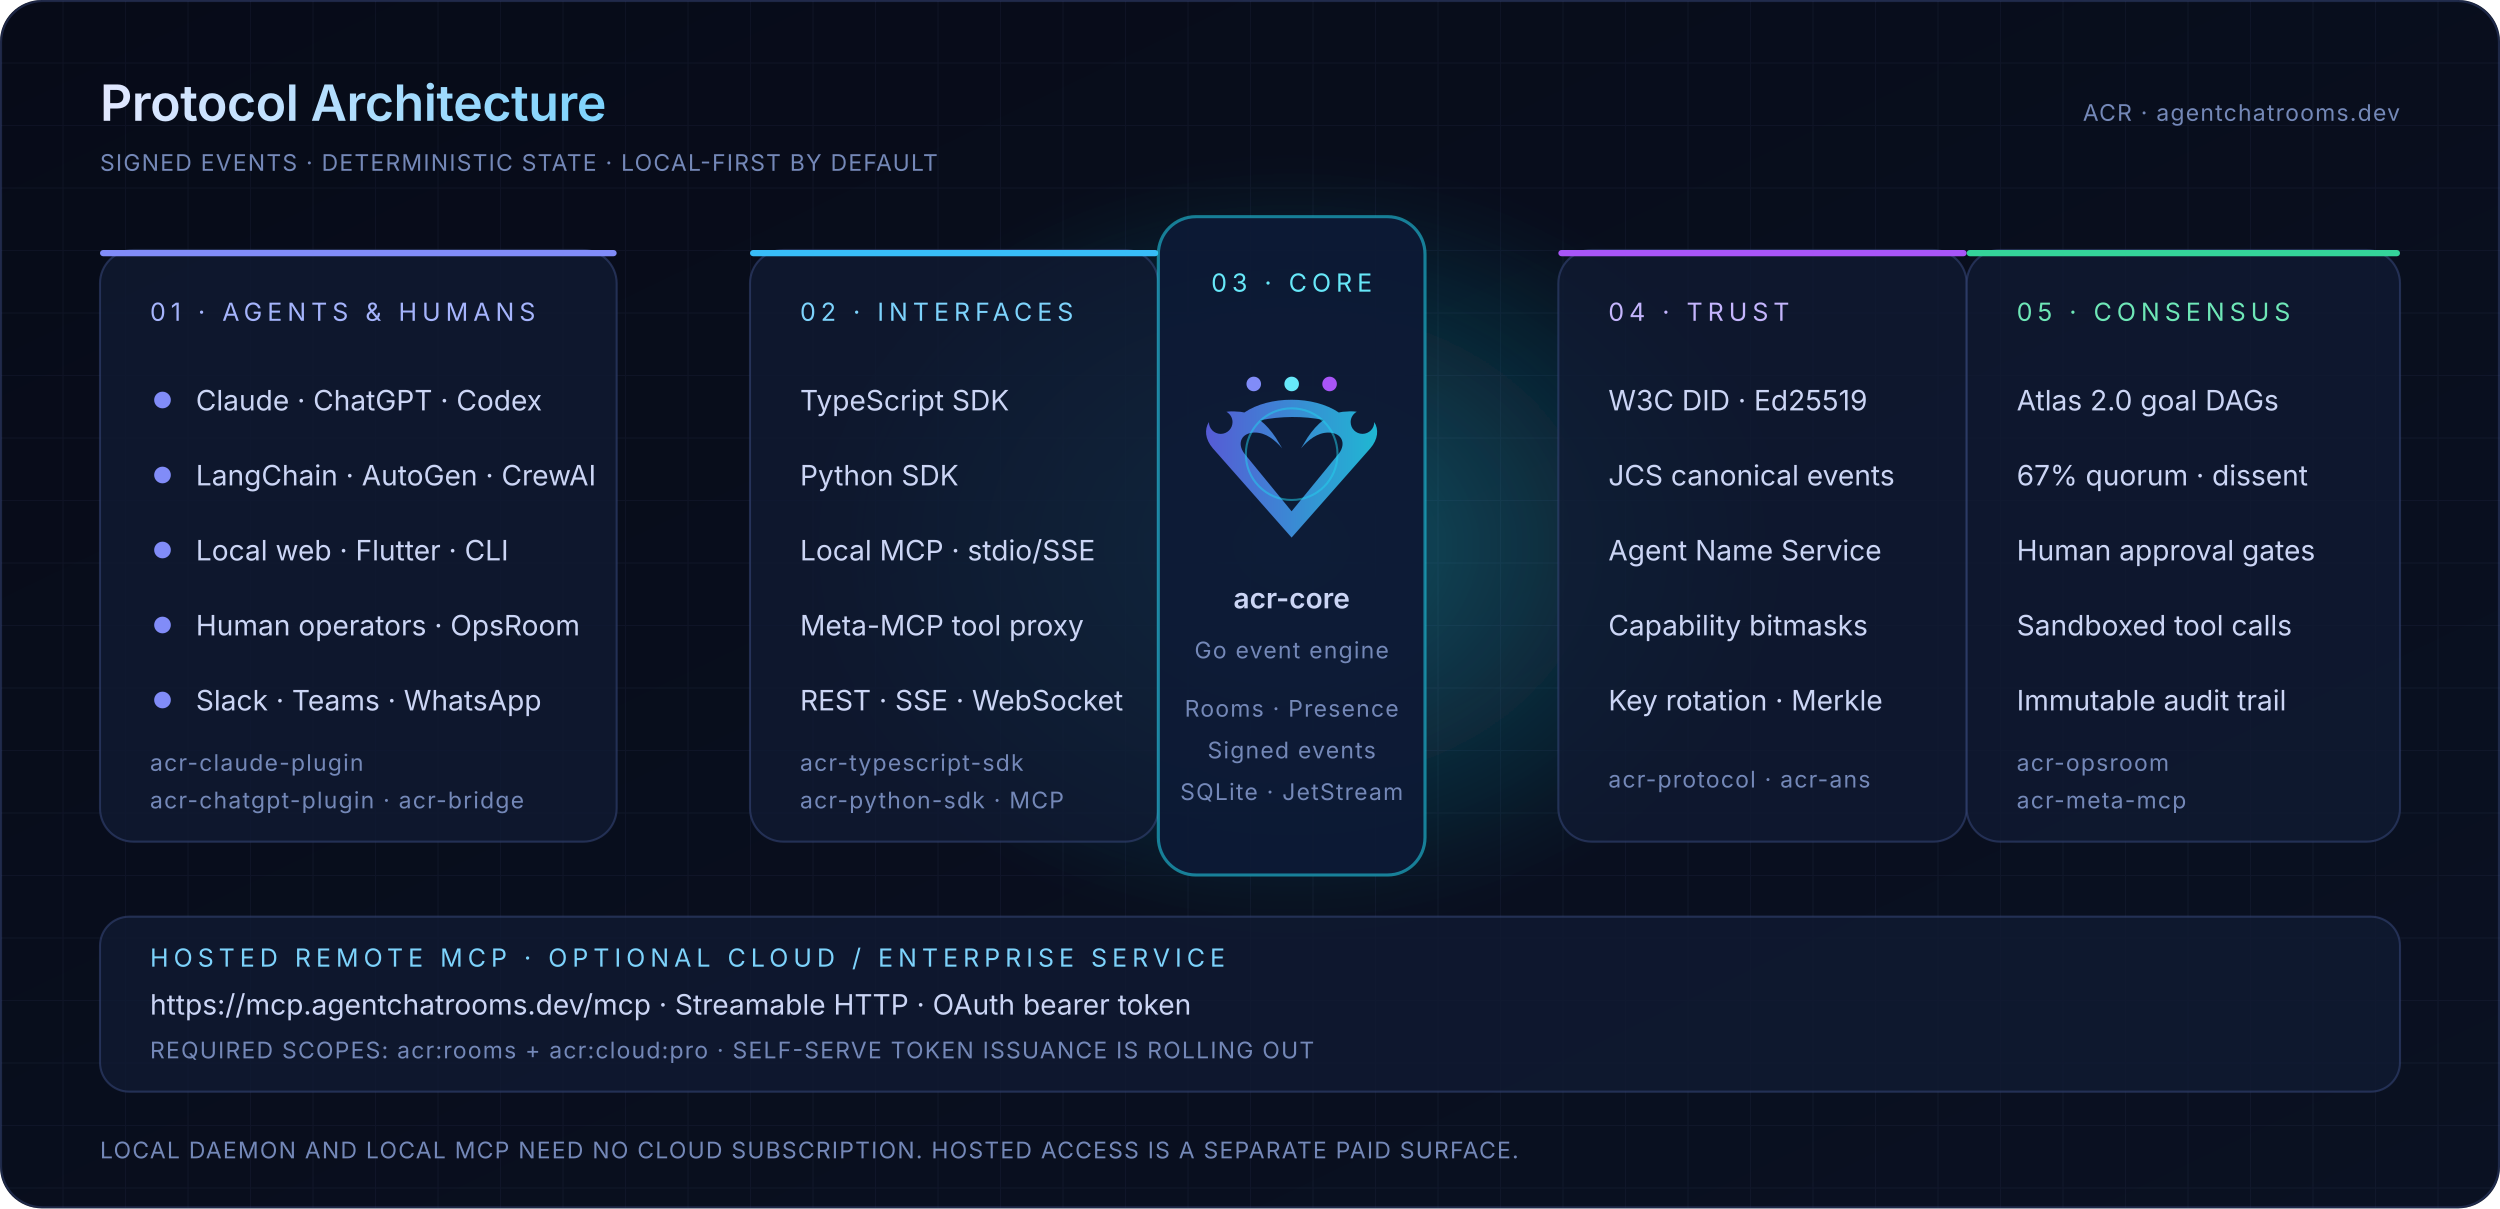
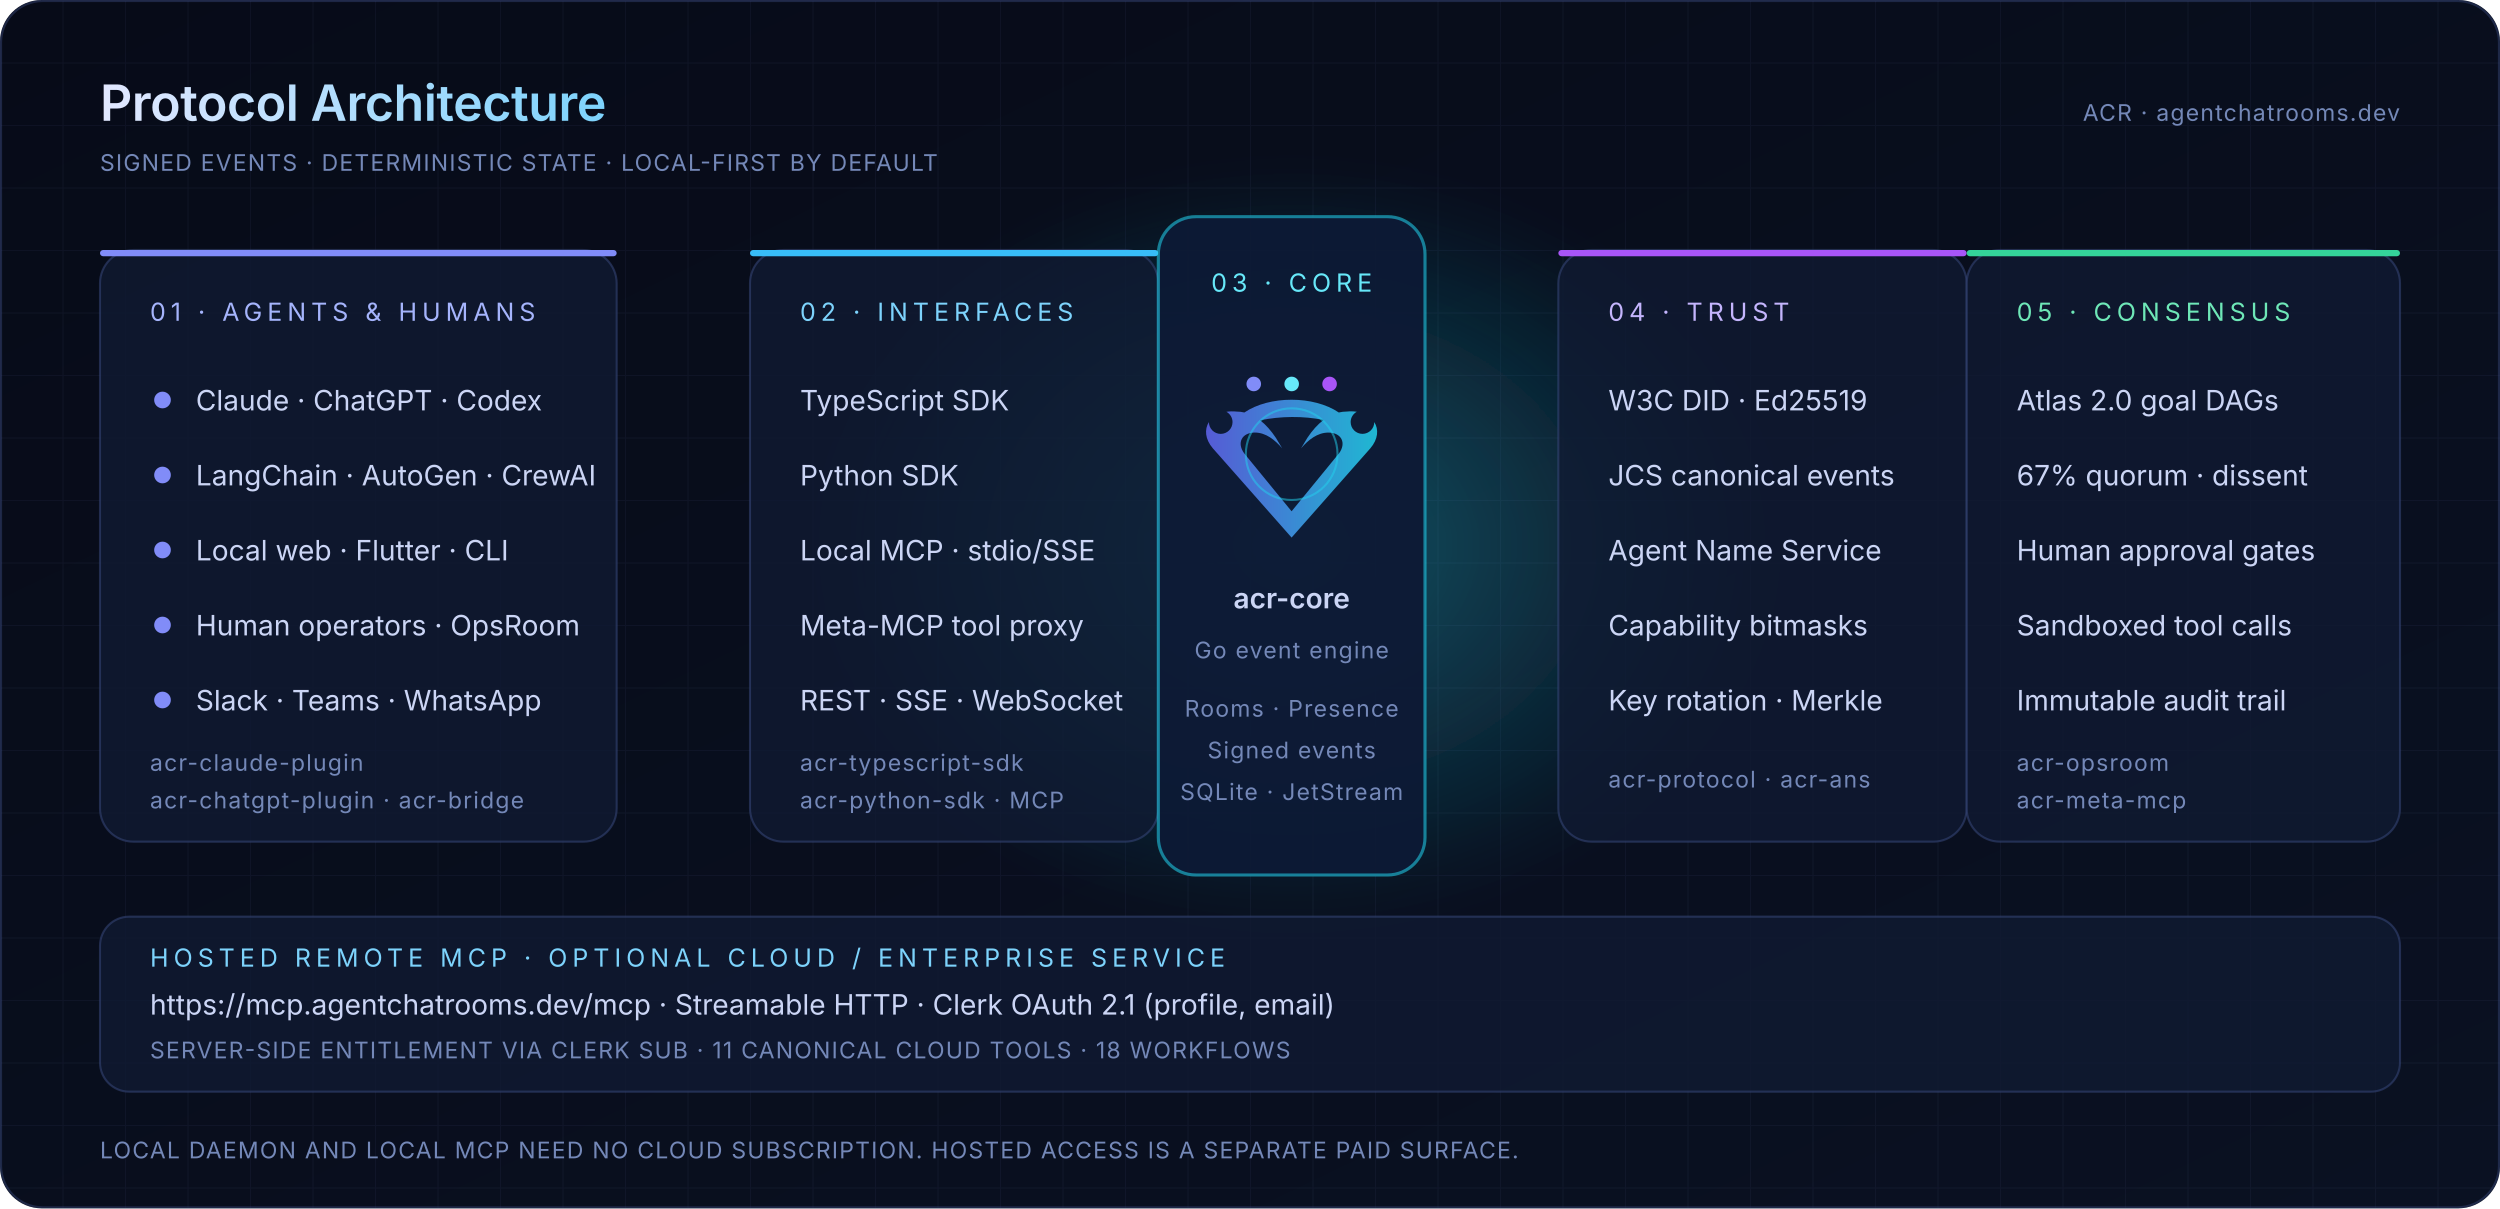
<svg xmlns="http://www.w3.org/2000/svg" width="1200" height="580" viewBox="0 0 1200 580" role="img" aria-label="ACR architecture: agent plugins and local clients, TypeScript and Python SDKs, local and Meta-MCP, acr-core, decentralized identity, OpsRoom consensus and optional paid hosted Remote MCP">
  <defs>
    <linearGradient id="arc-bg" x1="0" y1="0" x2="1" y2="1">
      <stop offset="0%" stop-color="#070b18" />
      <stop offset="100%" stop-color="#0a1122" />
    </linearGradient>
    <linearGradient id="arc-flow" x1="0" y1="0" x2="1" y2="0">
      <stop offset="0%" stop-color="#6366f1" />
      <stop offset="100%" stop-color="#22d3ee" />
    </linearGradient>
    <linearGradient id="arc-heading" x1="0" y1="0" x2="1" y2="0">
      <stop offset="0%" stop-color="#e2e8ff" />
      <stop offset="100%" stop-color="#7dd3fc" />
    </linearGradient>
    <radialGradient id="arc-core-glow" cx="50%" cy="50%" r="50%">
      <stop offset="0%" stop-color="#22d3ee" stop-opacity="0.35" />
      <stop offset="100%" stop-color="#22d3ee" stop-opacity="0" />
    </radialGradient>
    <pattern id="arc-grid" width="30" height="30" patternUnits="userSpaceOnUse">
      <path d="M30 0H0V30" fill="none" stroke="#8ea0ff" stroke-opacity="0.05" stroke-width="1" />
    </pattern>
    <clipPath id="arc-clip">
      <rect width="1200" height="580" rx="20" />
    </clipPath>
    <filter id="arc-soft" x="-50%" y="-50%" width="200%" height="200%">
      <feGaussianBlur stdDeviation="10" />
    </filter>
    <style>
      .arc-fs { font-family: 'Segoe UI', Inter, 'Helvetica Neue', Arial, sans-serif; }
      .card { fill: #101a33; fill-opacity: .78; stroke: #38487a; stroke-opacity: .55; }
      .col-title { font-size: 12px; letter-spacing: 2.4px; }
      .item { font-size: 13.5px; fill: #cbd5f5; }
      .muted { font-size: 11px; fill: #7488b8; letter-spacing: .6px; }

      @keyframes arc-dash { to { stroke-dashoffset: -220; } }
      @keyframes arc-fade-in { from { opacity: 0; transform: translateY(12px); } to { opacity: 1; transform: translateY(0); } }
      @keyframes arc-pulse { 0%,100% { opacity: .3; } 50% { opacity: .9; } }
      @keyframes arc-breathe { 0%,100% { transform: scale(1); opacity: .5; } 50% { transform: scale(1.08); opacity: .95; } }
      @keyframes arc-type-bounce { 0%,60%,100% { transform: translateY(0); opacity: .4; } 30% { transform: translateY(-3px); opacity: 1; } }

      .wire { stroke-dasharray: 6 10; animation: arc-dash 6s linear infinite; }
      .col-1 { animation: arc-fade-in .8s cubic-bezier(.2,.8,.25,1) .05s both; }
      .col-2 { animation: arc-fade-in .8s cubic-bezier(.2,.8,.25,1) .2s both; }
      .col-3 { animation: arc-fade-in .8s cubic-bezier(.2,.8,.25,1) .35s both; }
      .col-4 { animation: arc-fade-in .8s cubic-bezier(.2,.8,.25,1) .5s both; }
      .pulse { animation: arc-pulse 3s ease-in-out infinite; }
      .core-halo { transform-origin: 620px 262px; animation: arc-breathe 5s ease-in-out infinite; }
      .core-typing-dot-1 { animation: arc-type-bounce 1.4s ease-in-out infinite; }
      .core-typing-dot-2 { animation: arc-type-bounce 1.4s ease-in-out .18s infinite; }
      .core-typing-dot-3 { animation: arc-type-bounce 1.4s ease-in-out .36s infinite; }

      @media (prefers-reduced-motion: reduce) {
        .wire, .col-1, .col-2, .col-3, .col-4, .pulse, .core-halo,
        .core-typing-dot-1, .core-typing-dot-2, .core-typing-dot-3 { animation: none; }
        .packets, .core-ring { display: none; }
      }
    </style>
  </defs>
  <g clip-path="url(#arc-clip)" class="arc-fs">
    <rect width="1200" height="580" fill="url(#arc-bg)" />
    <rect width="1200" height="580" fill="url(#arc-grid)" />
    <ellipse class="core-halo" cx="620" cy="262" rx="230" ry="180" fill="url(#arc-core-glow)" filter="url(#arc-soft)" />
    <text x="48" y="58" fill="url(#arc-heading)" font-size="24" font-weight="600" letter-spacing="-0.2">Protocol Architecture</text>
    <text x="48" y="82" class="muted">SIGNED EVENTS · DETERMINISTIC STATE · LOCAL-FIRST BY DEFAULT</text>
    <text x="1152" y="58" class="muted" text-anchor="end" font-size="12" letter-spacing="2.2">ACR · agentchatrooms.dev</text>
    <g fill="none" stroke="url(#arc-flow)" stroke-opacity="0.55" stroke-width="1.6">
      <path class="wire" d="M296 262 H360" />
      <path class="wire" d="M556 262 H492" />
      <path class="wire" d="M684 262 H748" />
      <path class="wire" d="M944 262 H880" />
    </g>
    <g class="packets">
      <circle r="3.4" fill="#a5b4fc">
        <animateMotion dur="4s" repeatCount="indefinite" path="M296 262 H360" />
        <animate attributeName="opacity" values="0;1;1;0" dur="4s" repeatCount="indefinite" />
      </circle>
      <circle r="3.4" fill="#7dd3fc">
        <animateMotion dur="4s" begin="0.9s" repeatCount="indefinite" path="M492 262 H556" />
        <animate attributeName="opacity" values="0;1;1;0" dur="4s" begin="0.9s" repeatCount="indefinite" />
      </circle>
      <circle r="3.4" fill="#67e8f9">
        <animateMotion dur="4s" begin="1.8s" repeatCount="indefinite" path="M684 262 H748" />
        <animate attributeName="opacity" values="0;1;1;0" dur="4s" begin="1.8s" repeatCount="indefinite" />
      </circle>
      <circle r="3.4" fill="#c4b5fd">
        <animateMotion dur="4s" begin="2.7s" repeatCount="indefinite" path="M880 262 H944" />
        <animate attributeName="opacity" values="0;1;1;0" dur="4s" begin="2.7s" repeatCount="indefinite" />
      </circle>
    </g>
    <g class="col-1">
      <rect x="48" y="120" width="248" height="284" rx="16" class="card" />
      <rect x="48" y="120" width="248" height="3" rx="1.5" fill="#818cf8" />
      <text x="72" y="154" class="col-title" fill="#a5b4fc">01 · AGENTS &amp; HUMANS</text>
      <g class="item">
        <circle class="pulse" cx="78" cy="192" r="4" fill="#818cf8" />
        <text x="94" y="197">Claude · ChatGPT · Codex</text>
        <circle class="pulse" cx="78" cy="228" r="4" fill="#818cf8" />
        <text x="94" y="233">LangChain · AutoGen · CrewAI</text>
        <circle class="pulse" cx="78" cy="264" r="4" fill="#818cf8" />
        <text x="94" y="269">Local web · Flutter · CLI</text>
        <circle class="pulse" cx="78" cy="300" r="4" fill="#818cf8" />
        <text x="94" y="305">Human operators · OpsRoom</text>
        <circle class="pulse" cx="78" cy="336" r="4" fill="#818cf8" />
        <text x="94" y="341">Slack · Teams · WhatsApp</text>
      </g>
      <text x="72" y="370" class="muted">acr-claude-plugin</text>
      <text x="72" y="388" class="muted">acr-chatgpt-plugin · acr-bridge</text>
    </g>
    <g class="col-2">
      <rect x="360" y="120" width="196" height="284" rx="16" class="card" />
      <rect x="360" y="120" width="196" height="3" rx="1.5" fill="#38bdf8" />
      <text x="384" y="154" class="col-title" fill="#7dd3fc">02 · INTERFACES</text>
      <g class="item">
        <text x="384" y="197">TypeScript SDK</text>
        <text x="384" y="233">Python SDK</text>
        <text x="384" y="269">Local MCP · stdio/SSE</text>
        <text x="384" y="305">Meta-MCP tool proxy</text>
        <text x="384" y="341">REST · SSE · WebSocket</text>
      </g>
      <text x="384" y="370" class="muted">acr-typescript-sdk</text>
      <text x="384" y="388" class="muted">acr-python-sdk · MCP</text>
    </g>
    <g class="col-3">
      <rect x="556" y="104" width="128" height="316" rx="18" fill="#0d1a35" fill-opacity="0.95" stroke="#22d3ee" stroke-opacity="0.55" stroke-width="1.5" />
      <text x="620" y="140" class="col-title" fill="#67e8f9" text-anchor="middle">03 · CORE</text>
      <g transform="translate(620 218)">
        <g transform="translate(-41.1, -40) scale(1.26)">
          <path d="M64.09,19.51c0,2.49-2.01,4.5-4.5,4.5s-4.5-2.01-4.5-4.5c0-1.7.95-3.15,2.33-3.92-1.17-.18-2.45-.22-3.83-.08-1.04,0-2.04.13-3.02.36-9.56-6.48-26.44-6.49-35.97,0-.97-.23-1.98-.35-3.01-.35-1.38-.14-2.66-.1-3.83.08,1.38.77,2.33,2.23,2.33,3.92,0,2.49-2.01,4.5-4.5,4.5s-4.5-2.01-4.5-4.5c-1.75,2.75-1.5,6.5,1.5,10l30,34,30-34c3-3.5,3.25-7.25,1.5-10ZM50.59,31.51l-18,22L14.59,31.51c-3-4-1-8,4-8,4.16,0,7.63,2.77,10.41,6.01l-2.41-4.01c-1.8-2.69-3.79-4.98-5.99-6.68,7.72-1.57,16.51-1.7,24.14-.11-2.26,1.72-4.31,4.04-6.14,6.8l-2.41,4.01c2.78-3.24,6.24-6.01,10.41-6.01,5,0,7,4,4,8Z" fill="url(#arc-flow)" fill-opacity="0.85" />
        </g>
        <circle class="core-ring" cx="0" cy="0" r="22" fill="none" stroke="#22d3ee" stroke-opacity="0.5">
          <animate attributeName="r" values="14;34" dur="3s" repeatCount="indefinite" />
          <animate attributeName="stroke-opacity" values="0.55;0" dur="3s" repeatCount="indefinite" />
        </circle>
        <circle class="core-typing-dot-1" cx="-18.2" cy="-33.7" r="3.5" fill="#818cf8" />
        <circle class="core-typing-dot-2" cx="0" cy="-33.7" r="3.5" fill="#67e8f9" />
        <circle class="core-typing-dot-3" cx="18.2" cy="-33.7" r="3.5" fill="#a855f7" />
      </g>
      <text x="620" y="292" class="item" text-anchor="middle" font-weight="600" fill="#e0f2fe">acr-core</text>
      <text x="620" y="316" class="muted" text-anchor="middle">Go event engine</text>
      <text x="620" y="344" class="muted" text-anchor="middle">Rooms · Presence</text>
      <text x="620" y="364" class="muted" text-anchor="middle">Signed events</text>
      <text x="620" y="384" class="muted" text-anchor="middle">SQLite · JetStream</text>
    </g>
    <g class="col-4">
      <rect x="748" y="120" width="196" height="284" rx="16" class="card" />
      <rect x="748" y="120" width="196" height="3" rx="1.5" fill="#a855f7" />
      <text x="772" y="154" class="col-title" fill="#c4b5fd">04 · TRUST</text>
      <g class="item">
        <text x="772" y="197">W3C DID · Ed25519</text>
        <text x="772" y="233">JCS canonical events</text>
        <text x="772" y="269">Agent Name Service</text>
        <text x="772" y="305">Capability bitmasks</text>
        <text x="772" y="341">Key rotation · Merkle</text>
      </g>
      <text x="772" y="378" class="muted">acr-protocol · acr-ans</text>
      <rect x="944" y="120" width="208" height="284" rx="16" class="card" />
      <rect x="944" y="120" width="208" height="3" rx="1.5" fill="#34d399" />
      <text x="968" y="154" class="col-title" fill="#6ee7b7">05 · CONSENSUS</text>
      <g class="item">
        <text x="968" y="197">Atlas 2.0 goal DAGs</text>
        <text x="968" y="233">67% quorum · dissent</text>
        <text x="968" y="269">Human approval gates</text>
        <text x="968" y="305">Sandboxed tool calls</text>
        <text x="968" y="341">Immutable audit trail</text>
      </g>
      <text x="968" y="370" class="muted">acr-opsroom</text>
      <text x="968" y="388" class="muted">acr-meta-mcp</text>
    </g>
    <rect x="48" y="440" width="1104" height="84" rx="14" class="card" />
    <text x="72" y="464" class="col-title" fill="#7dd3fc">HOSTED REMOTE MCP · OPTIONAL CLOUD / ENTERPRISE SERVICE</text>
-     <text x="72" y="487" class="item">https://mcp.agentchatrooms.dev/mcp · Streamable HTTP · OAuth bearer token</text>
-     <text x="72" y="508" class="muted">REQUIRED SCOPES: acr:rooms + acr:cloud:pro · SELF-SERVE TOKEN ISSUANCE IS ROLLING OUT</text>
+     <text x="72" y="487" class="item">https://mcp.agentchatrooms.dev/mcp · Streamable HTTP · Clerk OAuth 2.1 (profile, email)</text>
+     <text x="72" y="508" class="muted">SERVER-SIDE ENTITLEMENT VIA CLERK SUB · 11 CANONICAL CLOUD TOOLS · 18 WORKFLOWS</text>
    <text x="48" y="556" class="muted">LOCAL DAEMON AND LOCAL MCP NEED NO CLOUD SUBSCRIPTION. HOSTED ACCESS IS A SEPARATE PAID SURFACE.</text>
    <rect x="0.5" y="0.5" width="1199" height="579" rx="20" fill="none" stroke="#38487a" stroke-opacity="0.45" />
  </g>
</svg>
